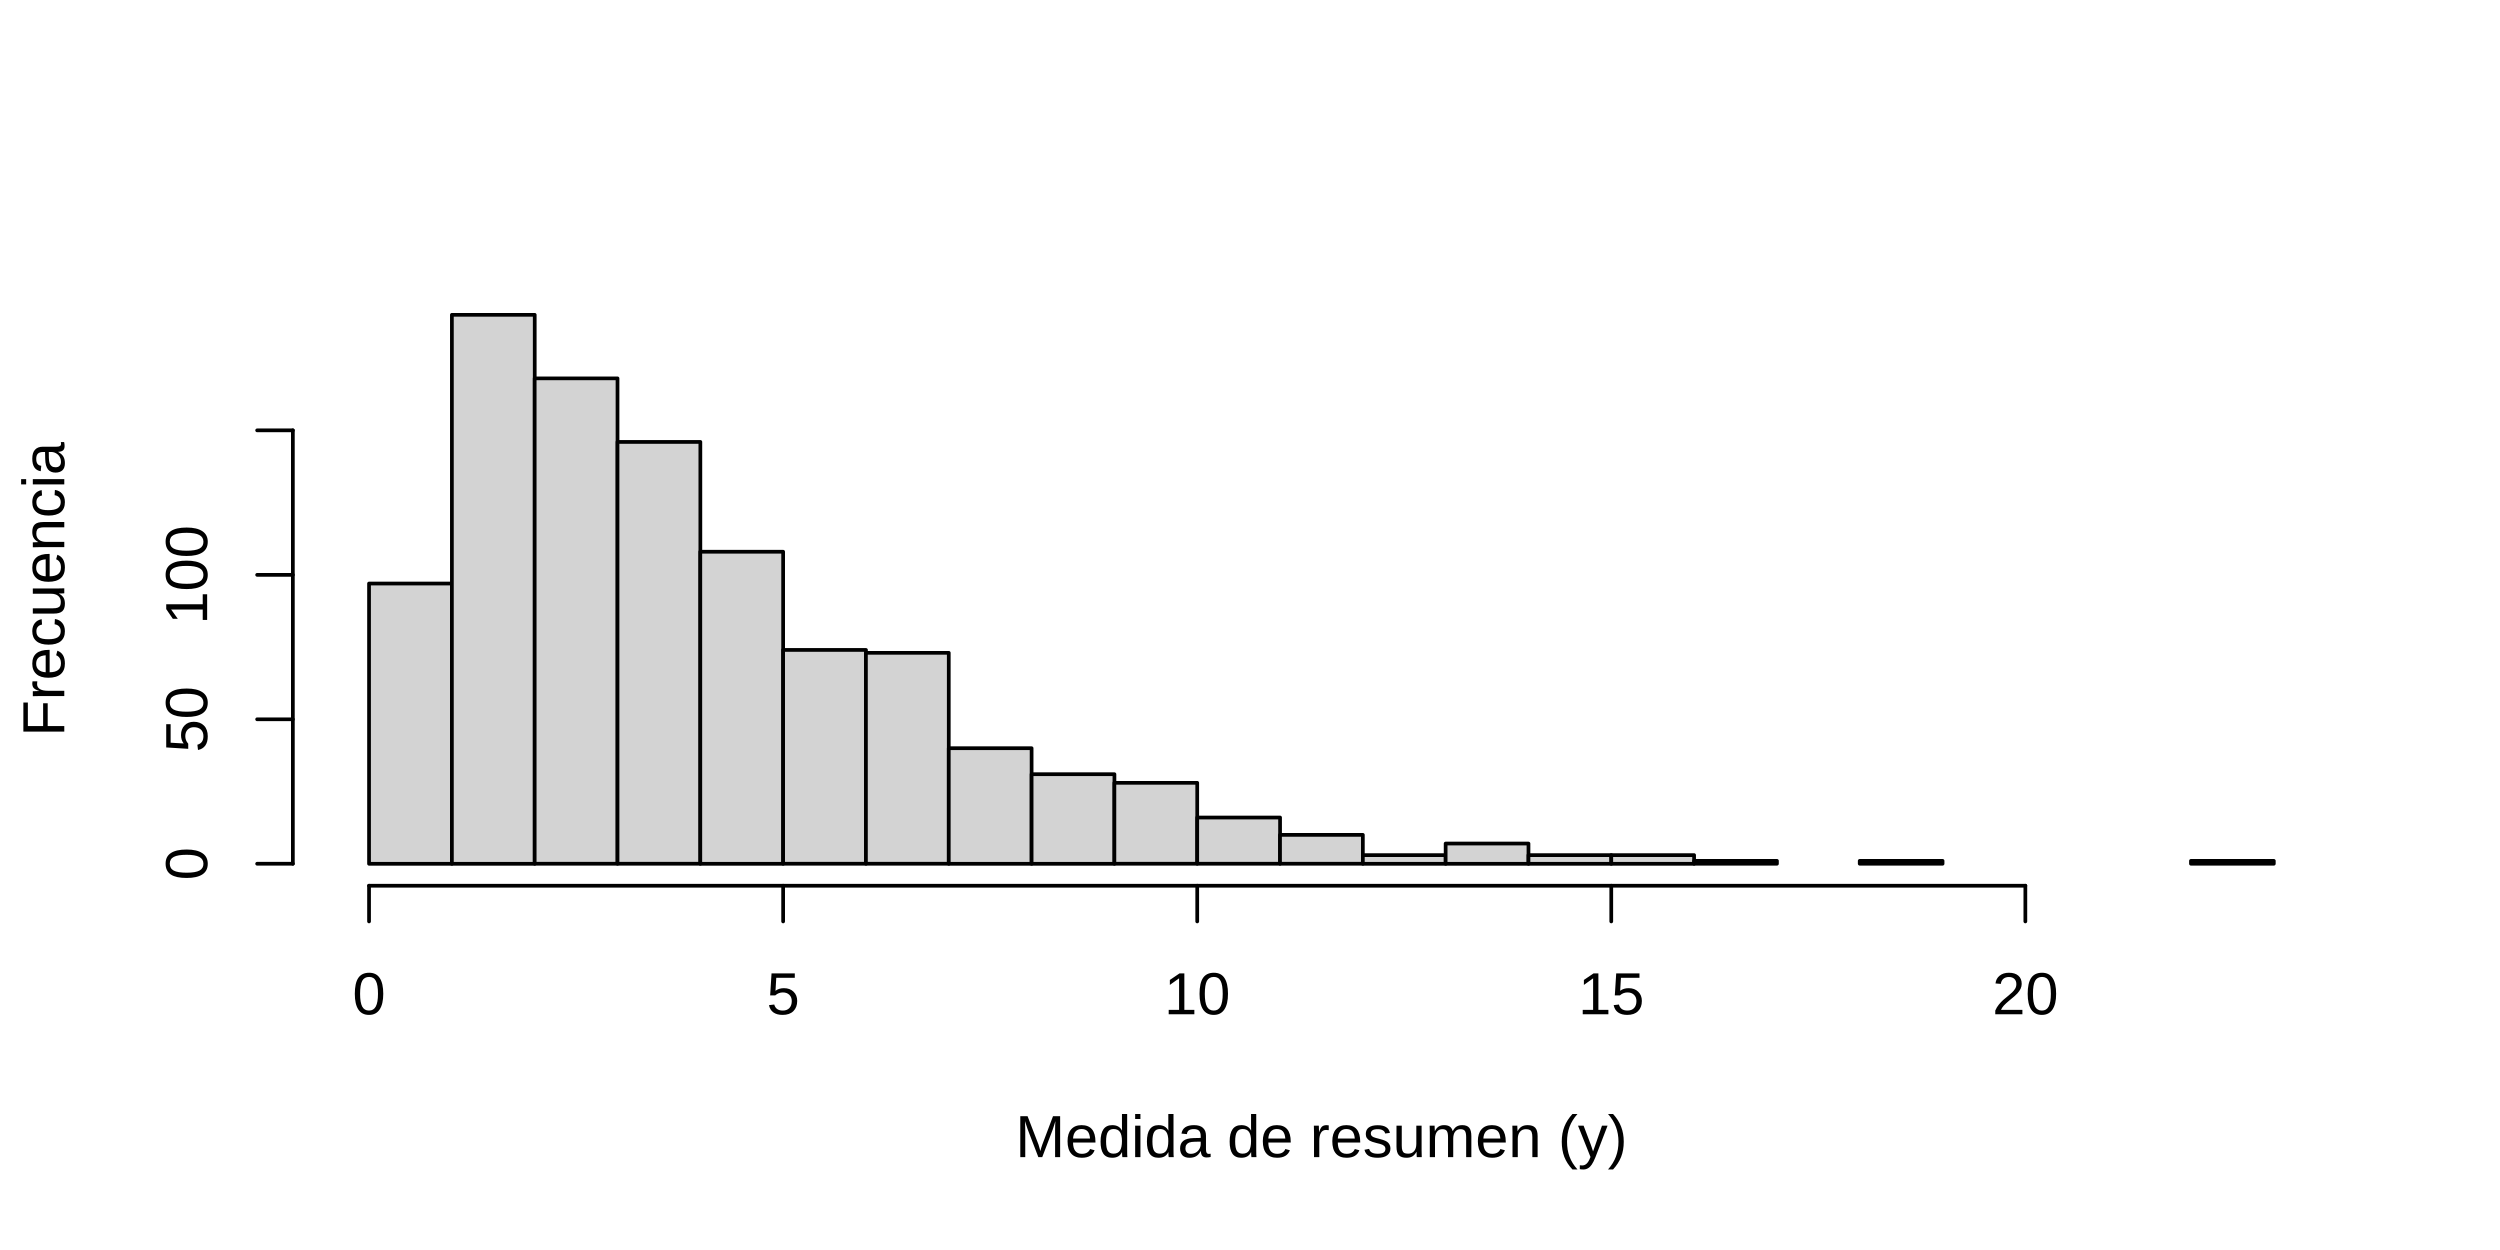
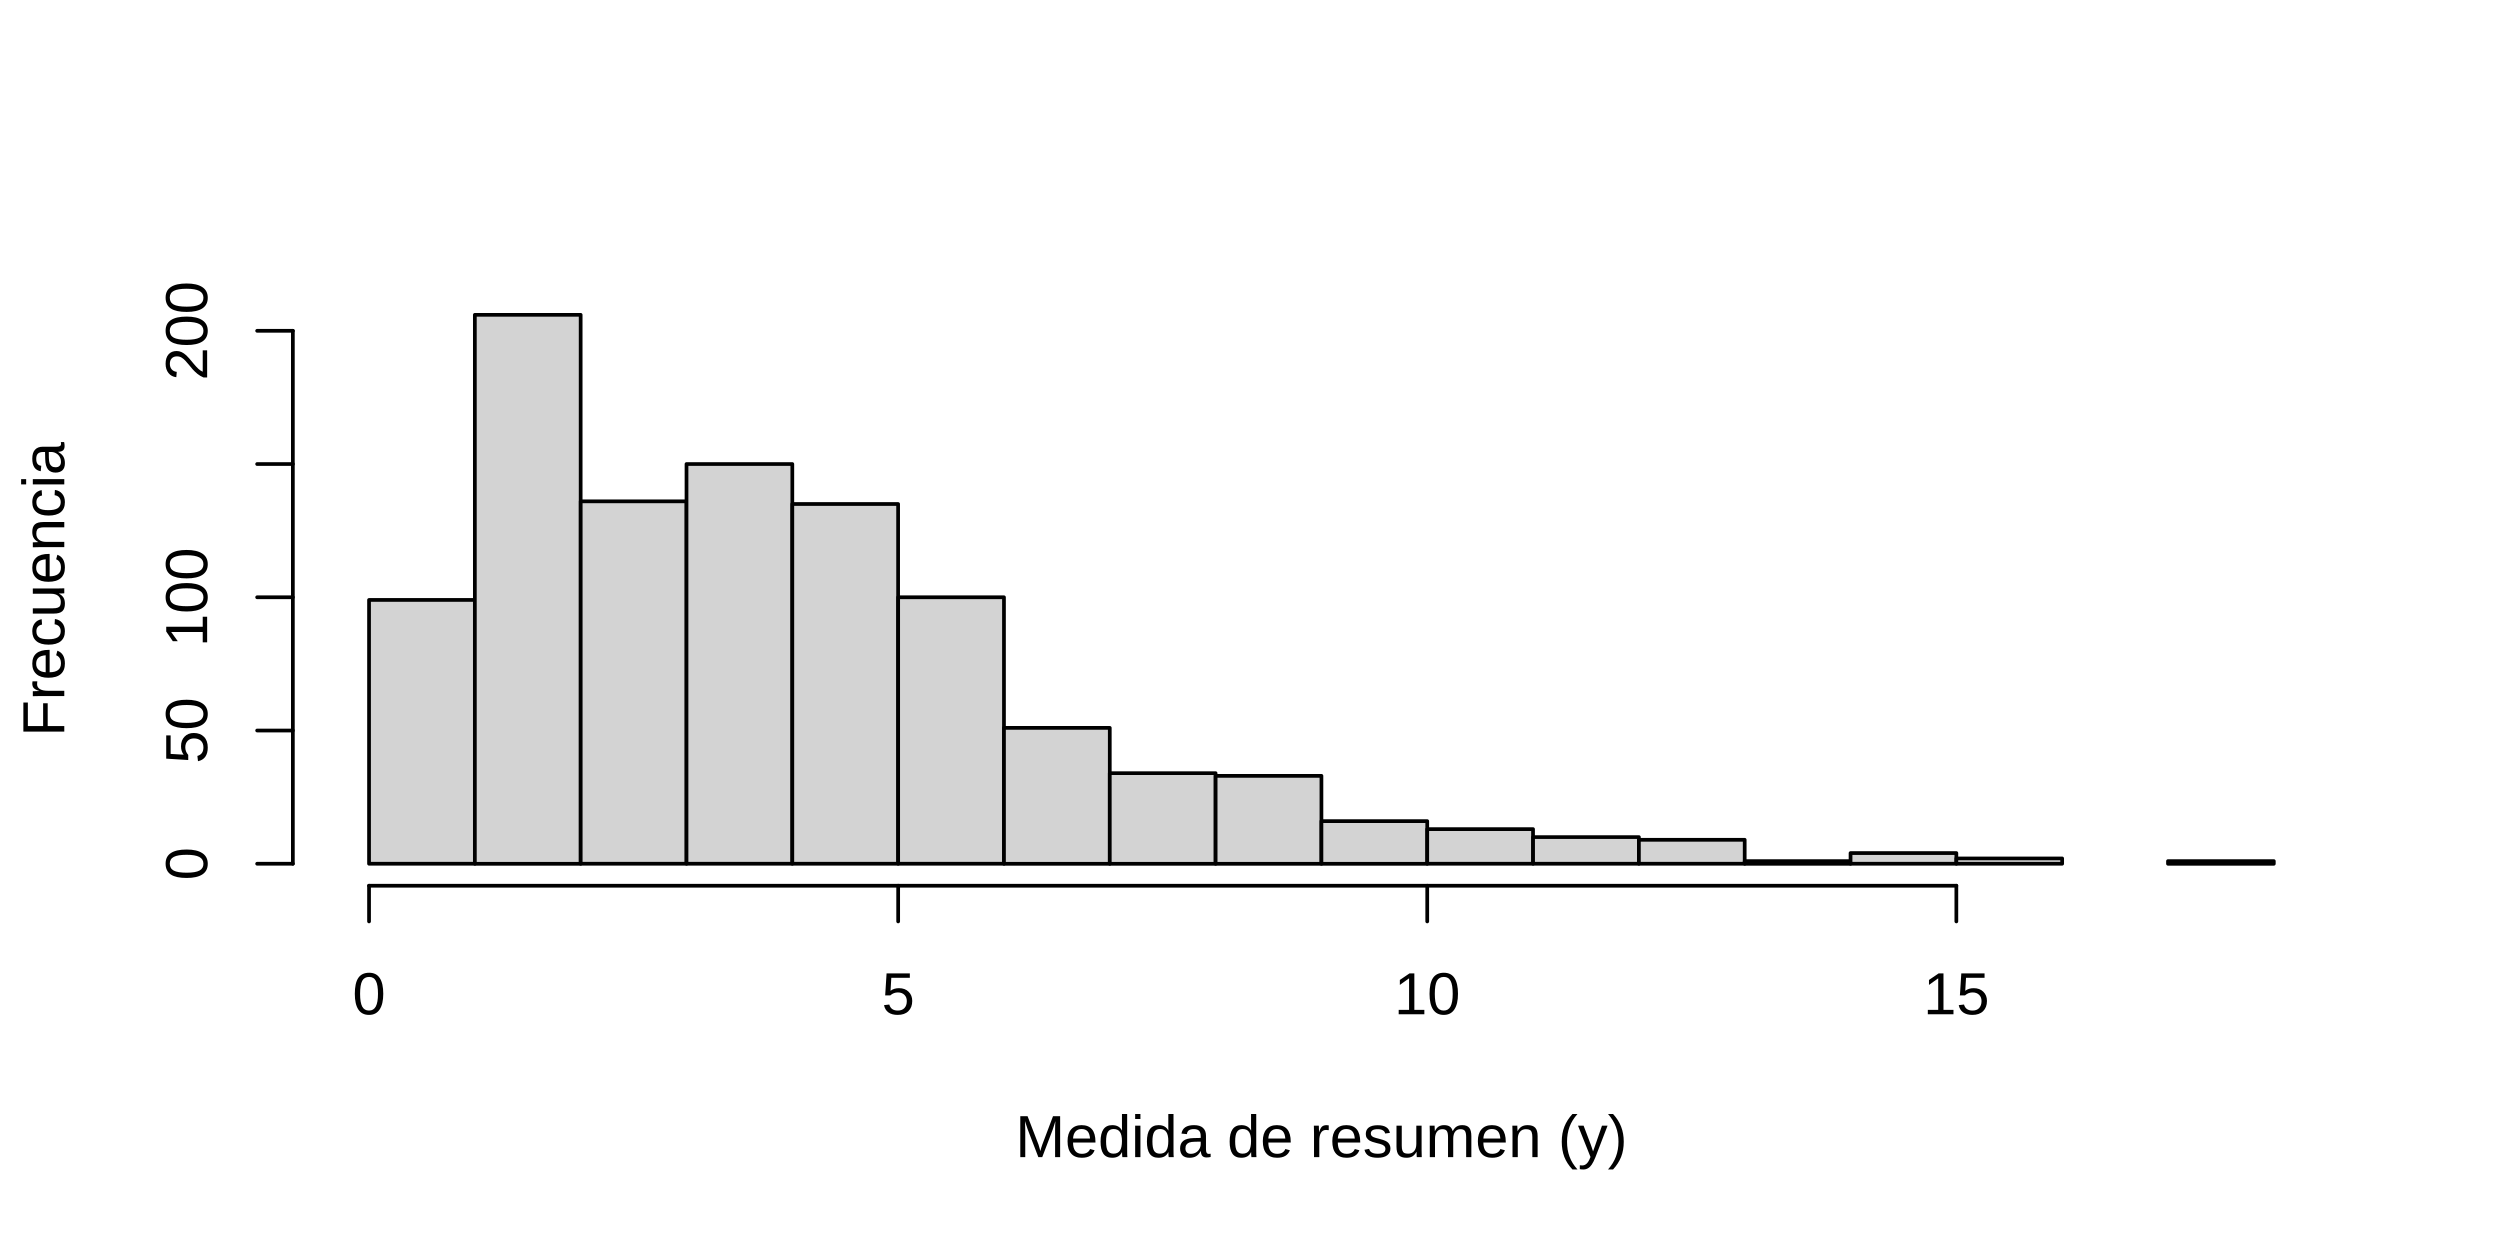
<svg xmlns="http://www.w3.org/2000/svg" class="svglite" width="504.00pt" height="252.00pt" viewBox="0 0 504.00 252.00">
  <defs>
    <style type="text/css">
    .svglite line, .svglite polyline, .svglite polygon, .svglite path, .svglite rect, .svglite circle {
      fill: none;
      stroke: #000000;
      stroke-linecap: round;
      stroke-linejoin: round;
      stroke-miterlimit: 10.00;
    }
  </style>
  </defs>
  <rect width="100%" height="100%" style="stroke: none; fill: #FFFFFF;" />
  <defs>
    <clipPath id="cpMC4wMHw1MDQuMDB8MC4wMHwyNTIuMDA=">
      <rect x="0.00" y="0.00" width="504.00" height="252.00" />
    </clipPath>
  </defs>
  <g clip-path="url(#cpMC4wMHw1MDQuMDB8MC4wMHwyNTIuMDA=)">
-     <text x="266.40" y="233.28" text-anchor="middle" style="font-size: 12.00px; font-family: Arial;" textLength="123.38px" lengthAdjust="spacingAndGlyphs">Medida de resumen (y)</text>
-     <text transform="translate(12.96,118.80) rotate(-90)" text-anchor="middle" style="font-size: 12.00px; font-family: Arial;" textLength="59.36px" lengthAdjust="spacingAndGlyphs">Frecuencia</text>
-     <line x1="74.40" y1="178.56" x2="408.31" y2="178.56" style="stroke-width: 0.75;" />
+     <text x="266.40" y="233.28" text-anchor="middle" style="font-size: 12.00px; font-family: Arial;" textLength="123.41px" lengthAdjust="spacingAndGlyphs">Medida de resumen (y)</text>
+     <text transform="translate(12.96,118.80) rotate(-90)" text-anchor="middle" style="font-size: 12.00px; font-family: Arial;" textLength="59.37px" lengthAdjust="spacingAndGlyphs">Frecuencia</text>
+     <line x1="74.40" y1="178.56" x2="394.40" y2="178.56" style="stroke-width: 0.75;" />
    <line x1="74.40" y1="178.56" x2="74.40" y2="185.76" style="stroke-width: 0.75;" />
-     <line x1="157.88" y1="178.56" x2="157.88" y2="185.76" style="stroke-width: 0.75;" />
-     <line x1="241.36" y1="178.56" x2="241.36" y2="185.76" style="stroke-width: 0.75;" />
-     <line x1="324.83" y1="178.56" x2="324.83" y2="185.76" style="stroke-width: 0.75;" />
-     <line x1="408.31" y1="178.56" x2="408.31" y2="185.76" style="stroke-width: 0.75;" />
+     <line x1="181.07" y1="178.56" x2="181.07" y2="185.76" style="stroke-width: 0.75;" />
+     <line x1="287.73" y1="178.56" x2="287.73" y2="185.76" style="stroke-width: 0.75;" />
+     <line x1="394.40" y1="178.56" x2="394.40" y2="185.76" style="stroke-width: 0.75;" />
    <text x="74.40" y="204.48" text-anchor="middle" style="font-size: 12.00px; font-family: Arial;" textLength="6.67px" lengthAdjust="spacingAndGlyphs">0</text>
-     <text x="157.88" y="204.48" text-anchor="middle" style="font-size: 12.00px; font-family: Arial;" textLength="6.67px" lengthAdjust="spacingAndGlyphs">5</text>
-     <text x="241.36" y="204.48" text-anchor="middle" style="font-size: 12.00px; font-family: Arial;" textLength="13.35px" lengthAdjust="spacingAndGlyphs">10</text>
-     <text x="324.83" y="204.48" text-anchor="middle" style="font-size: 12.00px; font-family: Arial;" textLength="13.35px" lengthAdjust="spacingAndGlyphs">15</text>
-     <text x="408.31" y="204.48" text-anchor="middle" style="font-size: 12.00px; font-family: Arial;" textLength="13.35px" lengthAdjust="spacingAndGlyphs">20</text>
-     <line x1="59.04" y1="174.13" x2="59.04" y2="86.76" style="stroke-width: 0.75;" />
+     <text x="181.07" y="204.48" text-anchor="middle" style="font-size: 12.00px; font-family: Arial;" textLength="6.67px" lengthAdjust="spacingAndGlyphs">5</text>
+     <text x="287.73" y="204.48" text-anchor="middle" style="font-size: 12.00px; font-family: Arial;" textLength="13.35px" lengthAdjust="spacingAndGlyphs">10</text>
+     <text x="394.40" y="204.48" text-anchor="middle" style="font-size: 12.00px; font-family: Arial;" textLength="13.35px" lengthAdjust="spacingAndGlyphs">15</text>
+     <line x1="59.04" y1="174.13" x2="59.04" y2="66.69" style="stroke-width: 0.75;" />
    <line x1="59.04" y1="174.13" x2="51.84" y2="174.13" style="stroke-width: 0.75;" />
-     <line x1="59.04" y1="145.01" x2="51.84" y2="145.01" style="stroke-width: 0.75;" />
-     <line x1="59.04" y1="115.89" x2="51.84" y2="115.89" style="stroke-width: 0.75;" />
-     <line x1="59.04" y1="86.76" x2="51.84" y2="86.76" style="stroke-width: 0.75;" />
+     <line x1="59.04" y1="147.27" x2="51.84" y2="147.27" style="stroke-width: 0.75;" />
+     <line x1="59.04" y1="120.41" x2="51.84" y2="120.41" style="stroke-width: 0.75;" />
+     <line x1="59.04" y1="93.55" x2="51.84" y2="93.55" style="stroke-width: 0.75;" />
+     <line x1="59.04" y1="66.69" x2="51.84" y2="66.69" style="stroke-width: 0.75;" />
    <text transform="translate(41.76,174.13) rotate(-90)" text-anchor="middle" style="font-size: 12.00px; font-family: Arial;" textLength="6.67px" lengthAdjust="spacingAndGlyphs">0</text>
-     <text transform="translate(41.76,145.01) rotate(-90)" text-anchor="middle" style="font-size: 12.00px; font-family: Arial;" textLength="13.35px" lengthAdjust="spacingAndGlyphs">50</text>
-     <text transform="translate(41.76,115.89) rotate(-90)" text-anchor="middle" style="font-size: 12.00px; font-family: Arial;" textLength="20.02px" lengthAdjust="spacingAndGlyphs">100</text>
+     <text transform="translate(41.76,147.27) rotate(-90)" text-anchor="middle" style="font-size: 12.00px; font-family: Arial;" textLength="13.35px" lengthAdjust="spacingAndGlyphs">50</text>
+     <text transform="translate(41.76,120.41) rotate(-90)" text-anchor="middle" style="font-size: 12.00px; font-family: Arial;" textLength="20.02px" lengthAdjust="spacingAndGlyphs">100</text>
+     <text transform="translate(41.76,66.69) rotate(-90)" text-anchor="middle" style="font-size: 12.00px; font-family: Arial;" textLength="20.02px" lengthAdjust="spacingAndGlyphs">200</text>
  </g>
  <defs>
    <clipPath id="cpNTkuMDR8NDczLjc2fDU5LjA0fDE3OC41Ng==">
      <rect x="59.04" y="59.04" width="414.72" height="119.52" />
    </clipPath>
  </defs>
  <g clip-path="url(#cpNTkuMDR8NDczLjc2fDU5LjA0fDE3OC41Ng==)">
-     <rect x="74.40" y="117.64" width="16.70" height="56.50" style="stroke-width: 0.75; fill: #D3D3D3;" />
-     <rect x="91.10" y="63.47" width="16.70" height="110.67" style="stroke-width: 0.75; fill: #D3D3D3;" />
-     <rect x="107.79" y="76.28" width="16.70" height="97.85" style="stroke-width: 0.75; fill: #D3D3D3;" />
-     <rect x="124.49" y="89.09" width="16.70" height="85.04" style="stroke-width: 0.75; fill: #D3D3D3;" />
-     <rect x="141.18" y="111.23" width="16.70" height="62.91" style="stroke-width: 0.75; fill: #D3D3D3;" />
-     <rect x="157.88" y="131.03" width="16.70" height="43.10" style="stroke-width: 0.75; fill: #D3D3D3;" />
-     <rect x="174.57" y="131.61" width="16.70" height="42.52" style="stroke-width: 0.75; fill: #D3D3D3;" />
-     <rect x="191.27" y="150.84" width="16.70" height="23.30" style="stroke-width: 0.75; fill: #D3D3D3;" />
-     <rect x="207.97" y="156.08" width="16.70" height="18.06" style="stroke-width: 0.75; fill: #D3D3D3;" />
-     <rect x="224.66" y="157.82" width="16.70" height="16.31" style="stroke-width: 0.75; fill: #D3D3D3;" />
-     <rect x="241.36" y="164.81" width="16.70" height="9.32" style="stroke-width: 0.75; fill: #D3D3D3;" />
-     <rect x="258.05" y="168.31" width="16.70" height="5.82" style="stroke-width: 0.75; fill: #D3D3D3;" />
-     <rect x="274.75" y="172.39" width="16.70" height="1.75" style="stroke-width: 0.75; fill: #D3D3D3;" />
-     <rect x="291.44" y="170.06" width="16.70" height="4.08" style="stroke-width: 0.75; fill: #D3D3D3;" />
-     <rect x="308.14" y="172.39" width="16.70" height="1.75" style="stroke-width: 0.75; fill: #D3D3D3;" />
-     <rect x="324.83" y="172.39" width="16.70" height="1.75" style="stroke-width: 0.75; fill: #D3D3D3;" />
-     <rect x="341.53" y="173.55" width="16.70" height="0.58" style="stroke-width: 0.75; fill: #D3D3D3;" />
-     <rect x="358.23" y="174.13" width="16.70" height="0.00" style="stroke-width: 0.75; fill: #D3D3D3;" />
-     <rect x="374.92" y="173.55" width="16.70" height="0.58" style="stroke-width: 0.75; fill: #D3D3D3;" />
-     <rect x="391.62" y="174.13" width="16.70" height="0.00" style="stroke-width: 0.75; fill: #D3D3D3;" />
-     <rect x="408.31" y="174.13" width="16.70" height="0.00" style="stroke-width: 0.75; fill: #D3D3D3;" />
-     <rect x="425.01" y="174.13" width="16.70" height="0.00" style="stroke-width: 0.75; fill: #D3D3D3;" />
-     <rect x="441.70" y="173.55" width="16.70" height="0.58" style="stroke-width: 0.75; fill: #D3D3D3;" />
+     <rect x="74.40" y="120.95" width="21.33" height="53.18" style="stroke-width: 0.75; fill: #D3D3D3;" />
+     <rect x="95.73" y="63.47" width="21.33" height="110.67" style="stroke-width: 0.75; fill: #D3D3D3;" />
+     <rect x="117.07" y="101.07" width="21.33" height="73.06" style="stroke-width: 0.75; fill: #D3D3D3;" />
+     <rect x="138.40" y="93.55" width="21.33" height="80.58" style="stroke-width: 0.75; fill: #D3D3D3;" />
+     <rect x="159.73" y="101.61" width="21.33" height="72.52" style="stroke-width: 0.75; fill: #D3D3D3;" />
+     <rect x="181.07" y="120.41" width="21.33" height="53.72" style="stroke-width: 0.75; fill: #D3D3D3;" />
+     <rect x="202.40" y="146.74" width="21.33" height="27.40" style="stroke-width: 0.75; fill: #D3D3D3;" />
+     <rect x="223.73" y="155.87" width="21.33" height="18.27" style="stroke-width: 0.75; fill: #D3D3D3;" />
+     <rect x="245.07" y="156.41" width="21.33" height="17.73" style="stroke-width: 0.75; fill: #D3D3D3;" />
+     <rect x="266.40" y="165.54" width="21.33" height="8.60" style="stroke-width: 0.75; fill: #D3D3D3;" />
+     <rect x="287.73" y="167.15" width="21.33" height="6.98" style="stroke-width: 0.75; fill: #D3D3D3;" />
+     <rect x="309.07" y="168.76" width="21.33" height="5.37" style="stroke-width: 0.75; fill: #D3D3D3;" />
+     <rect x="330.40" y="169.30" width="21.33" height="4.83" style="stroke-width: 0.75; fill: #D3D3D3;" />
+     <rect x="351.73" y="173.60" width="21.33" height="0.54" style="stroke-width: 0.75; fill: #D3D3D3;" />
+     <rect x="373.07" y="171.98" width="21.33" height="2.15" style="stroke-width: 0.75; fill: #D3D3D3;" />
+     <rect x="394.40" y="173.06" width="21.33" height="1.07" style="stroke-width: 0.75; fill: #D3D3D3;" />
+     <rect x="415.73" y="174.13" width="21.33" height="0.00" style="stroke-width: 0.75; fill: #D3D3D3;" />
+     <rect x="437.07" y="173.60" width="21.33" height="0.54" style="stroke-width: 0.75; fill: #D3D3D3;" />
  </g>
</svg>
